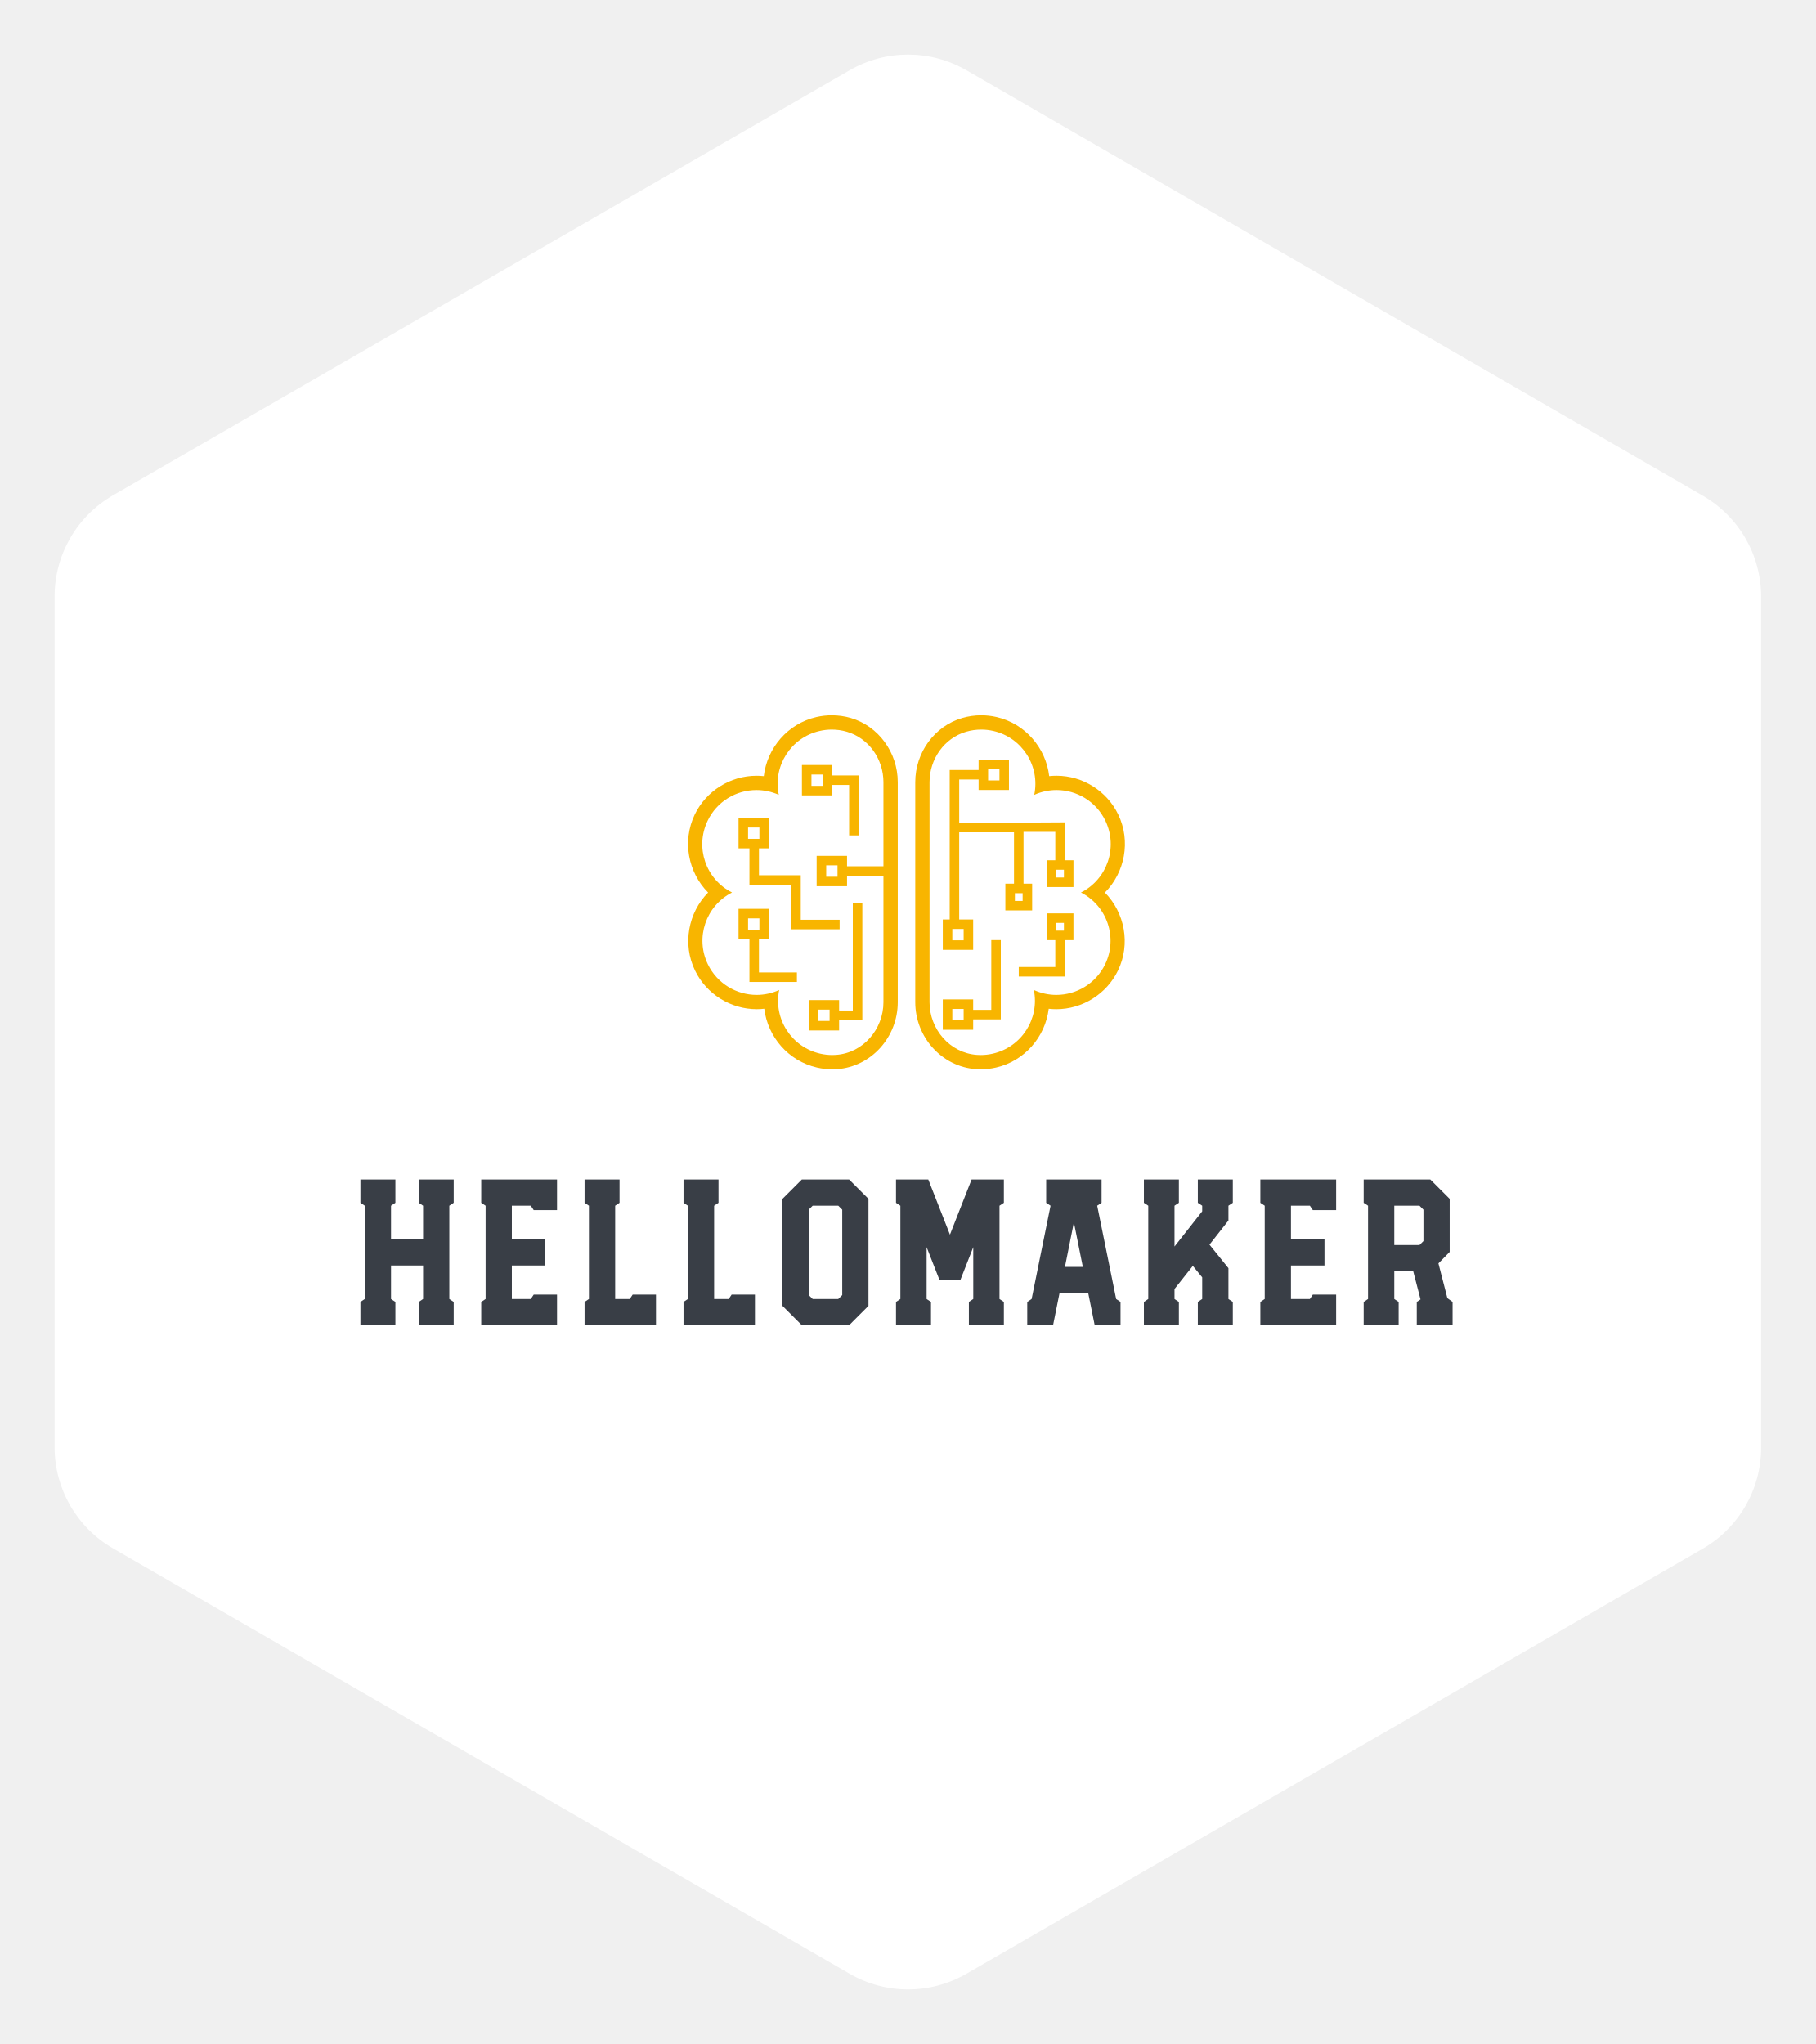
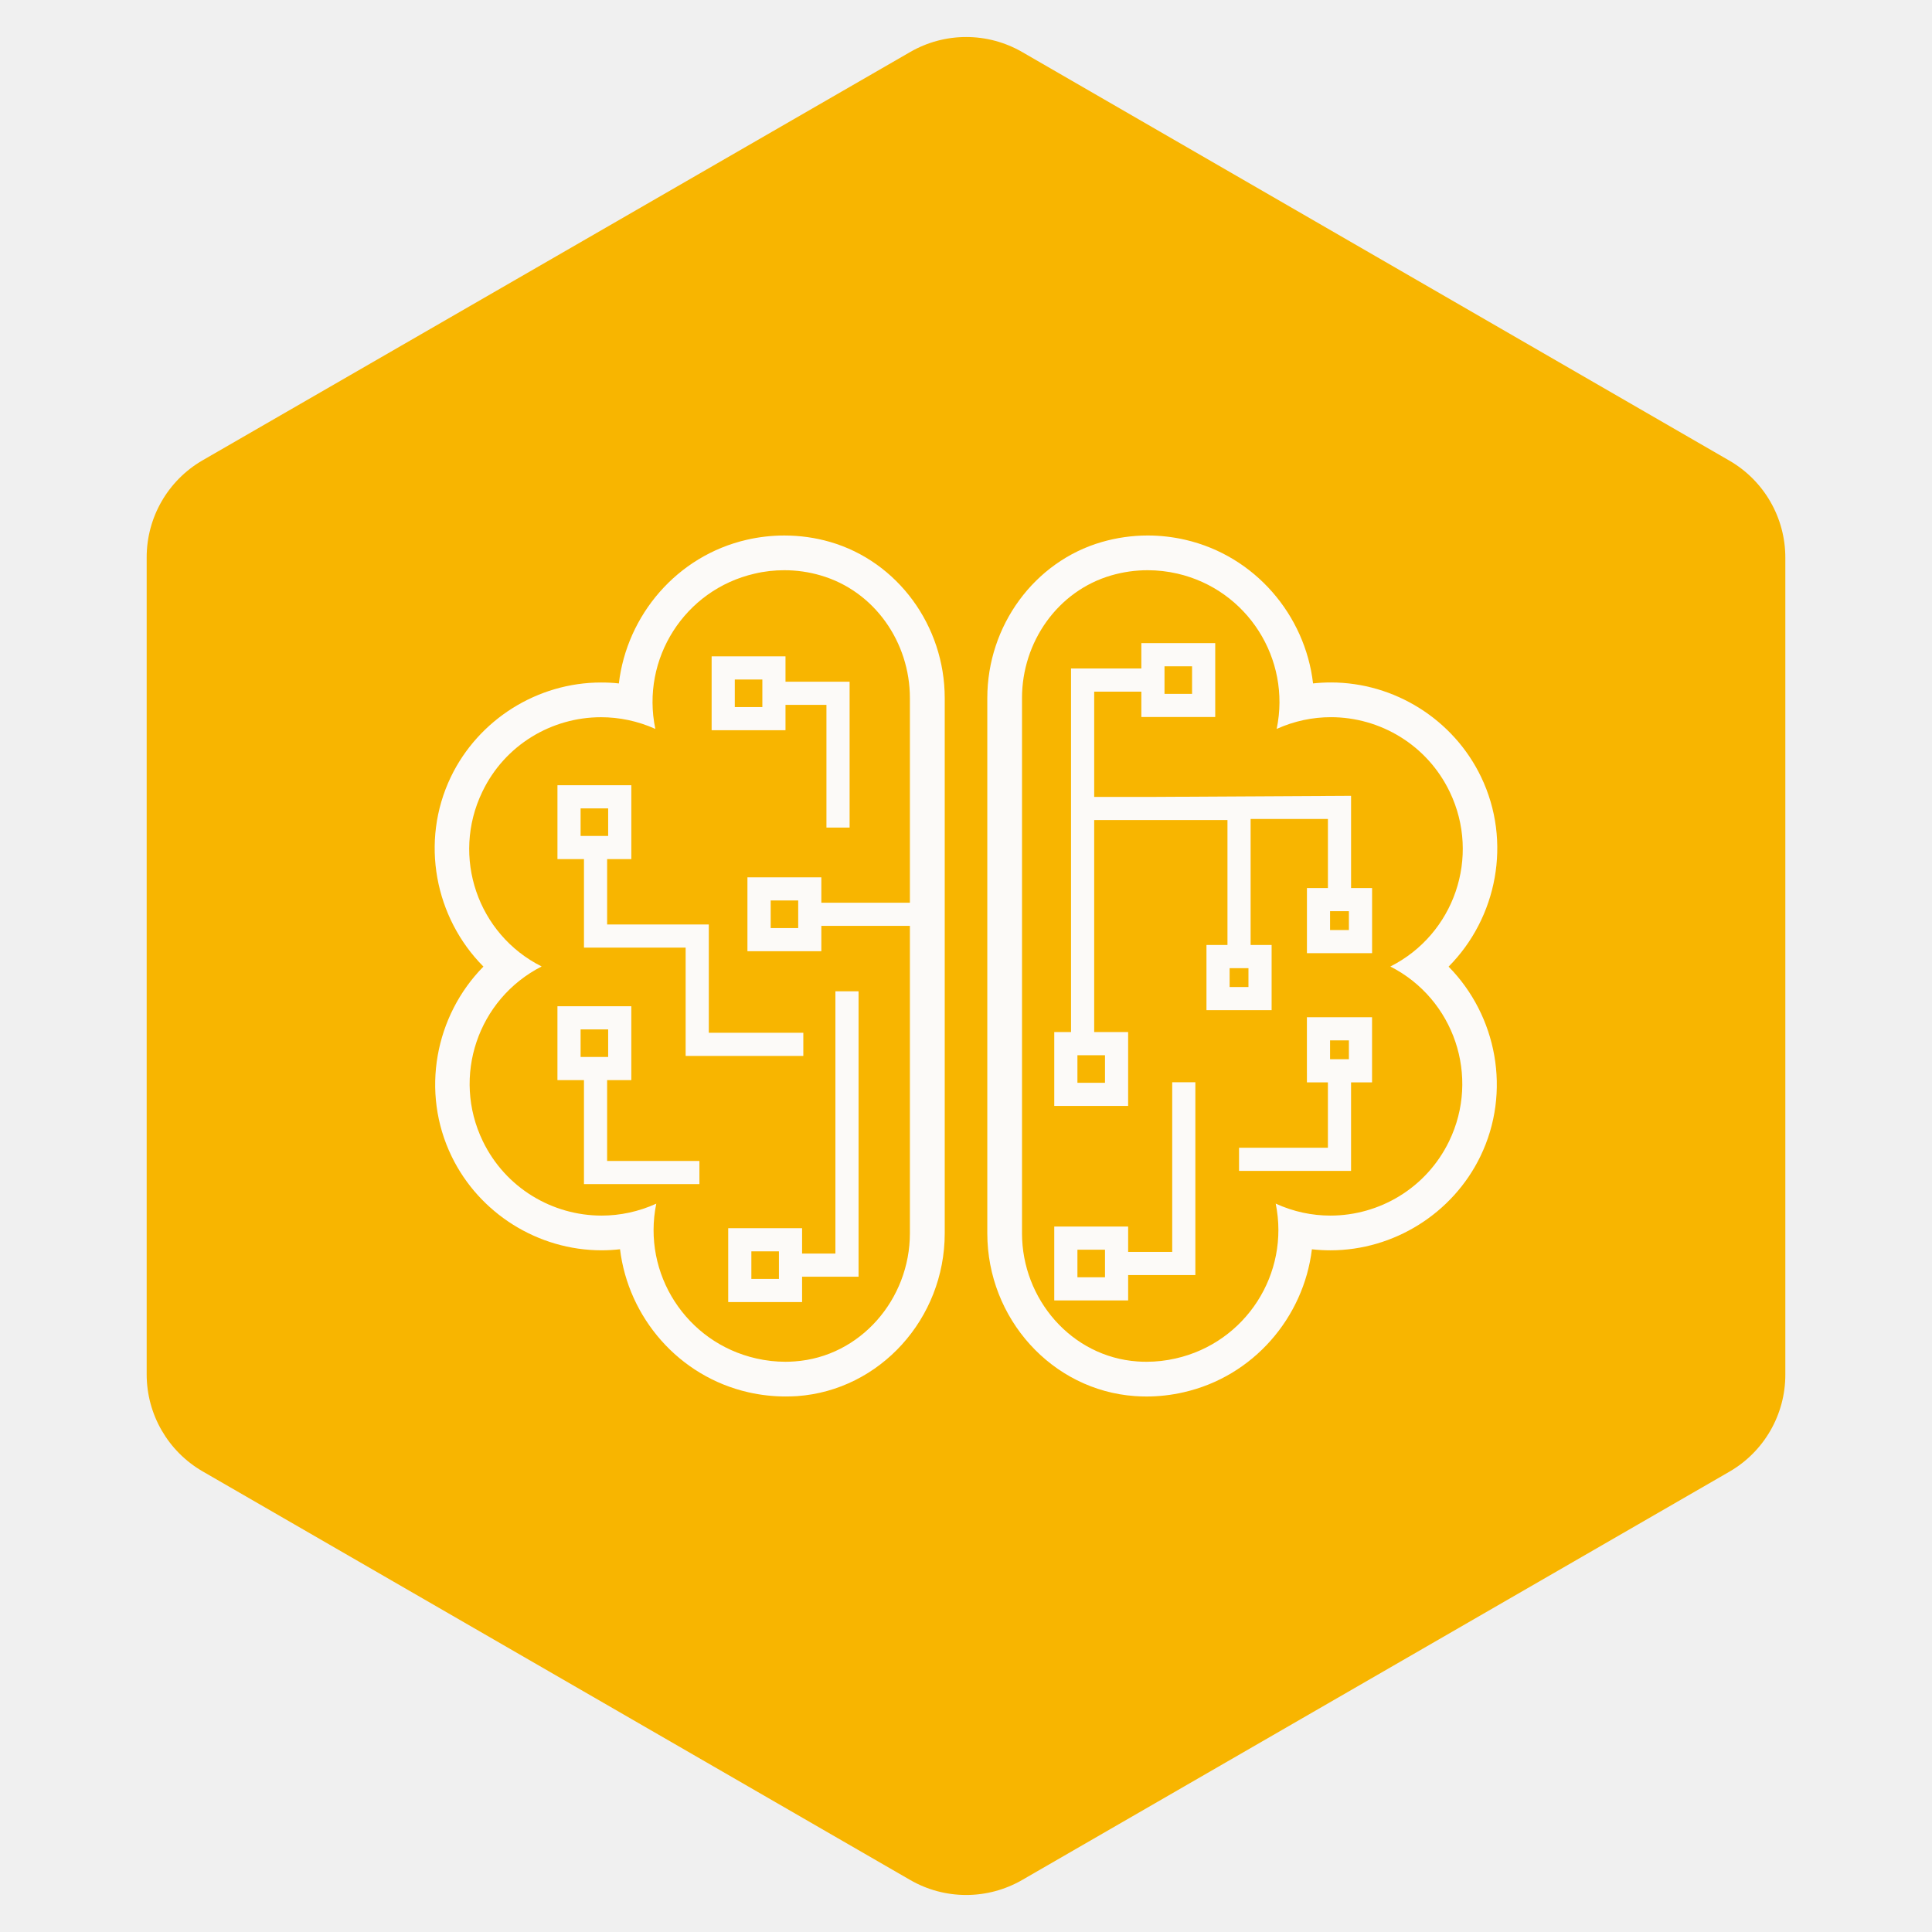
- <svg xmlns="http://www.w3.org/2000/svg" version="1.1" width="2815.219" height="3169.336" viewBox="0 0 2815.219 3169.336">
+ <svg xmlns="http://www.w3.org/2000/svg" width="512" height="512" viewBox="789.74 767.81 1231.52 1231.52" role="img">
  <g transform="scale(8.466824) translate(10, 10)">
-     <defs id="SvgjsDefs1565" />
-     <g id="SvgjsG1566" featureKey="rootContainer" transform="matrix(6.300401,0,0,6.300401,0.00004635866,0.02629461)" fill="#ffffff">
+     <g transform="matrix(2.487243,0,0,2.487243,94.3175,83.4819)" fill="#f8b500">
      <path d="M23.11 55.78L1.69 43.41A3.39 3.39 0 0 1 0 40.48V15.75a3.39 3.39 0 0 1 1.69-2.94L23.11.45a3.39 3.39 0 0 1 3.39 0l21.41 12.37a3.39 3.39 0 0 1 1.69 2.94v24.72a3.39 3.39 0 0 1-1.69 2.94L26.5 55.78a3.39 3.39 0 0 1-3.39 0z" />
    </g>
-     <g id="SvgjsG1567" featureKey="symbolFeature-0" transform="matrix(0.8889028,0,0,0.8889028,111.5542,108.9651)" fill="#f8b500">
-       <g display="none">
-         <rect x="-137.382" y="-8.38" display="inline" fill="#f8b500" stroke="#f8b500" stroke-width="0.463" stroke-miterlimit="10" width="1226.941" height="1582.379" />
-       </g>
+     <g id="SvgjsG1567" featureKey="symbolFeature-0" transform="matrix(0.8889028,0,0,0.8889028,111.5542,108.9651)" fill="#fcfaf8">
      <g>
        <g>
          <path d="M93.626,33.986c-2.331-4.859-7.324-8-12.718-8c-0.508,0-1.012,0.027-1.512,0.081c-0.671-5.771-4.906-10.803-10.833-12.167    c-1.042-0.24-2.108-0.361-3.169-0.361c-1.32,0-2.633,0.187-3.902,0.555c-5.703,1.654-9.686,7.088-9.686,13.215v0.971v10.629V61.1    v7.968v3.569c0,7.236,5.489,13.293,12.497,13.79c0.328,0.023,0.661,0.035,0.989,0.035c1.051,0,2.104-0.12,3.13-0.356    c5.924-1.337,10.18-6.348,10.876-12.112c0.518,0.058,1.041,0.087,1.568,0.087c5.372,0,10.356-3.122,12.699-7.953    c2.656-5.478,1.39-11.935-2.69-16.073C94.972,45.932,96.264,39.477,93.626,33.986z M90.917,64.845    c-1.929,3.977-5.91,6.295-10.052,6.295c-1.555,0-3.132-0.327-4.633-1.015c1.215,5.934-2.537,11.776-8.471,13.115    c-0.826,0.19-1.661,0.281-2.471,0.281c-0.262,0-0.522-0.009-0.781-0.028c-5.569-0.395-9.764-5.273-9.764-10.856v-3.569V61.1    V38.908V28.279v-0.971c0-4.738,3.014-9.071,7.564-10.39c0.989-0.287,2.025-0.438,3.083-0.438c0.828,0,1.668,0.093,2.51,0.286    c5.925,1.363,9.652,7.223,8.412,13.156c1.489-0.674,3.053-0.995,4.593-0.995c4.159,0,8.15,2.335,10.068,6.333    c2.636,5.487,0.38,12.057-5.033,14.784C91.347,52.796,93.57,59.374,90.917,64.845z" />
          <g>
            <path d="M17.646,48.444h8.611v9.173h9.966v-1.961h-0.865h-7.14v-8.086v-1.086h-0.959h-7.652v-5.537h2.05v-0.808V34.69h-6.257     v6.257h2.246V48.444z M17.36,38.986v-2.335h2.335v2.335H17.36z" />
            <path d="M19.606,66.513v-6.847h2.05v-0.764v-5.493h-6.257v6.257h2.246v8.807h9.778v-0.98v0v-0.98h-0.658H19.606z M17.36,57.705     V55.37h2.335v2.335H17.36z" />
            <path d="M39.921,52.143h-0.98v2.505v19.707h-2.822v-2.148h-4.052h-2.205v6.257h6.257v-2.148h4.783V52.143H39.921L39.921,52.143z      M34.158,76.503h-2.335v-2.335h2.335V76.503z" />
            <path d="M34.714,30.031v-2.148h3.468v9.126v1.267h1.961V25.923h-5.429v-2.148h-6.256v6.256h4.326H34.714z M32.754,28.071h-2.335     v-2.335h2.335V28.071z" />
            <path d="M68.447,59.847h-0.98v1.657v12.712h-3.733v-2.148h-2.516h-3.741v6.257h6.257v-2.148h5.693v-16.33H68.447L68.447,59.847z      M61.774,76.364h-2.335v-2.335h2.335V76.364z" />
            <path d="M82.615,43.399v-7.812l-16.581,0.091h-5.175v-8.914h3.995v2.148h2.987h3.269v-6.257h-6.257v2.148h-5.956v30.792h-1.42     v6.257h6.257v-6.257h-2.876v-0.542V37.638h11.289v10.583h-1.779v0.322v5.196h5.518v-5.518h-1.778V37.548h1.297h5.25v4.702v1.149     h-1.778v5.517h5.518v-5.517H82.615z M66.814,24.616h2.335v2.335h-2.335V24.616z M61.774,57.556v2.335h-2.335v-2.335H61.774z      M73.925,51.779h-1.596v-1.596h1.596V51.779z M82.432,46.955h-1.596v-1.596h1.596V46.955z" />
            <path d="M78.876,59.037v0.82h1.778v5.537h-6.759h-0.768v0.98v0v0.98h9.487v-7.497h1.778V54.34h-5.517V59.037z M80.836,56.3h1.596     v1.596h-1.596V56.3z" />
            <path d="M38.51,14.09c-1.27-0.37-2.58-0.55-3.9-0.55c-1.06,0-2.13,0.12-3.17,0.36c-5.93,1.36-10.16,6.4-10.84,12.17     c-0.49-0.06-1-0.08-1.51-0.08c-5.39,0-10.38,3.14-12.72,8c-2.63,5.49-1.34,11.94,2.76,16.06c-4.08,4.14-5.35,10.6-2.69,16.08     c2.34,4.83,7.32,7.95,12.7,7.95c0.52,0,1.05-0.03,1.56-0.09c0.7,5.77,4.96,10.78,10.89,12.12c1.02,0.23,2.07,0.35,3.12,0.35     c0.33,0,0.66-0.01,0.99-0.03c7.01-0.5,12.5-6.56,12.5-13.79V27.31C48.2,21.18,44.21,15.75,38.51,14.09z M45.25,72.64     c0,5.58-4.19,10.46-9.76,10.85c-0.26,0.02-0.52,0.03-0.78,0.03c-0.81,0-1.64-0.09-2.47-0.28c-5.93-1.34-9.69-7.18-8.47-13.11     c-1.5,0.68-3.08,1.01-4.63,1.01c-4.15,0-8.13-2.32-10.06-6.3c-2.65-5.47-0.43-12.04,4.98-14.8c-5.42-2.72-7.67-9.29-5.03-14.78     c1.91-4,5.9-6.33,10.06-6.33c1.54,0,3.11,0.32,4.6,0.99c-1.24-5.93,2.48-11.79,8.41-13.15c0.84-0.2,1.68-0.29,2.51-0.29     c1.06,0,2.09,0.15,3.08,0.44c4.55,1.32,7.56,5.65,7.56,10.39v17.33h-7.5v-2.15h-6.26v6.26h6.26V46.6h7.5V72.64z M35.79,44.45     v2.34h-2.33v-2.34H35.79z" />
          </g>
        </g>
      </g>
    </g>
-     <g id="SvgjsG1568" featureKey="nameFeature-0" transform="matrix(0.9532434,0,0,0.9532434,54.85611,194.5611)" fill="#393e46">
-       <path d="M1.2 40 l0 -4.48 l0.84 -0.56 l0 -17.92 l-0.84 -0.56 l0 -4.48 l6.72 0 l0 4.48 l-0.84 0.56 l0 6.44 l6.16 0 l0 -6.44 l-0.84 -0.56 l0 -4.48 l6.72 0 l0 4.48 l-0.84 0.56 l0 17.92 l0.84 0.56 l0 4.48 l-6.72 0 l0 -4.48 l0.84 -0.56 l0 -6.44 l-6.16 0 l0 6.44 l0.84 0.56 l0 4.48 l-6.72 0 z M24.41 40 l0 -4.48 l0.84 -0.56 l0 -17.92 l-0.84 -0.56 l0 -4.48 l14.56 0 l0 5.88 l-4.48 0 l-0.56 -0.84 l-3.64 0 l0 6.44 l6.44 0 l0 5.04 l-6.44 0 l0 6.44 l3.64 0 l0.56 -0.84 l4.48 0 l0 5.88 l-14.56 0 z M44.26 40 l0 -4.48 l0.84 -0.56 l0 -17.92 l-0.84 -0.56 l0 -4.48 l6.72 0 l0 4.48 l-0.84 0.56 l0 17.92 l2.8 0 l0.56 -0.84 l4.48 0 l0 5.88 l-13.72 0 z M63.27 40 l0 -4.48 l0.84 -0.56 l0 -17.92 l-0.84 -0.56 l0 -4.48 l6.72 0 l0 4.48 l-0.84 0.56 l0 17.92 l2.8 0 l0.56 -0.84 l4.48 0 l0 5.88 l-13.72 0 z M86 40 l-3.72 -3.72 l0 -20.56 l3.72 -3.72 l9.08 0 l3.72 3.72 l0 20.56 l-3.72 3.72 l-9.08 0 z M88.08 34.96 l4.92 0 l0.76 -0.76 l0 -16.4 l-0.76 -0.76 l-4.92 0 l-0.76 0.76 l0 16.4 z M104.09 40 l0 -4.48 l0.84 -0.56 l0 -17.92 l-0.84 -0.56 l0 -4.48 l6.2 0 l4.16 10.6 l4.16 -10.6 l6.2 0 l0 4.48 l-0.84 0.56 l0 17.92 l0.84 0.56 l0 4.48 l-6.72 0 l0 -4.48 l0.84 -0.56 l0 -9.96 l-2.48 6.32 l-4 0 l-2.48 -6.32 l0 9.96 l0.84 0.56 l0 4.48 l-6.72 0 z M129.3 40 l0 -4.48 l0.84 -0.56 l3.64 -17.92 l-0.84 -0.56 l0 -4.48 l10.64 0 l0 4.48 l-0.84 0.56 l3.64 17.92 l0.84 0.56 l0 4.48 l-4.96 0 l-1.24 -6.16 l-5.52 0 l-1.24 6.16 l-4.96 0 z M136.54 28.8 l3.44 0 l-1.72 -8.56 z M151.71 40 l0 -4.48 l0.84 -0.56 l0 -17.92 l-0.84 -0.56 l0 -4.48 l6.72 0 l0 4.48 l-0.84 0.56 l0 7.84 l5.32 -6.76 l0 -1.08 l-0.84 -0.56 l0 -4.48 l6.72 0 l0 4.48 l-0.84 0.56 l0 2.84 l-3.64 4.64 l3.64 4.52 l0 5.92 l0.84 0.56 l0 4.48 l-6.72 0 l0 -4.48 l0.84 -0.56 l0 -4.16 l-1.8 -2.2 l-3.52 4.44 l0 1.92 l0.84 0.56 l0 4.48 l-6.72 0 z M174.08 40 l0 -4.48 l0.84 -0.56 l0 -17.92 l-0.84 -0.56 l0 -4.48 l14.56 0 l0 5.88 l-4.48 0 l-0.56 -0.84 l-3.64 0 l0 6.44 l6.44 0 l0 5.04 l-6.44 0 l0 6.44 l3.64 0 l0.56 -0.84 l4.48 0 l0 5.88 l-14.56 0 z M193.93 40 l0 -4.48 l0.84 -0.56 l0 -17.92 l-0.84 -0.56 l0 -4.48 l12.8 0 l3.72 3.72 l0 10.2 l-2.16 2.2 l1.72 6.68 l1 0.72 l0 4.48 l-6.88 0 l0 -4.48 l0.72 -0.48 l-1.4 -5.4 l-3.64 0 l0 5.32 l0.84 0.56 l0 4.48 l-6.72 0 z M199.81 24.6 l4.84 0 l0.76 -0.76 l0 -6.04 l-0.76 -0.76 l-4.84 0 l0 7.56 z" />
-     </g>
  </g>
</svg>
